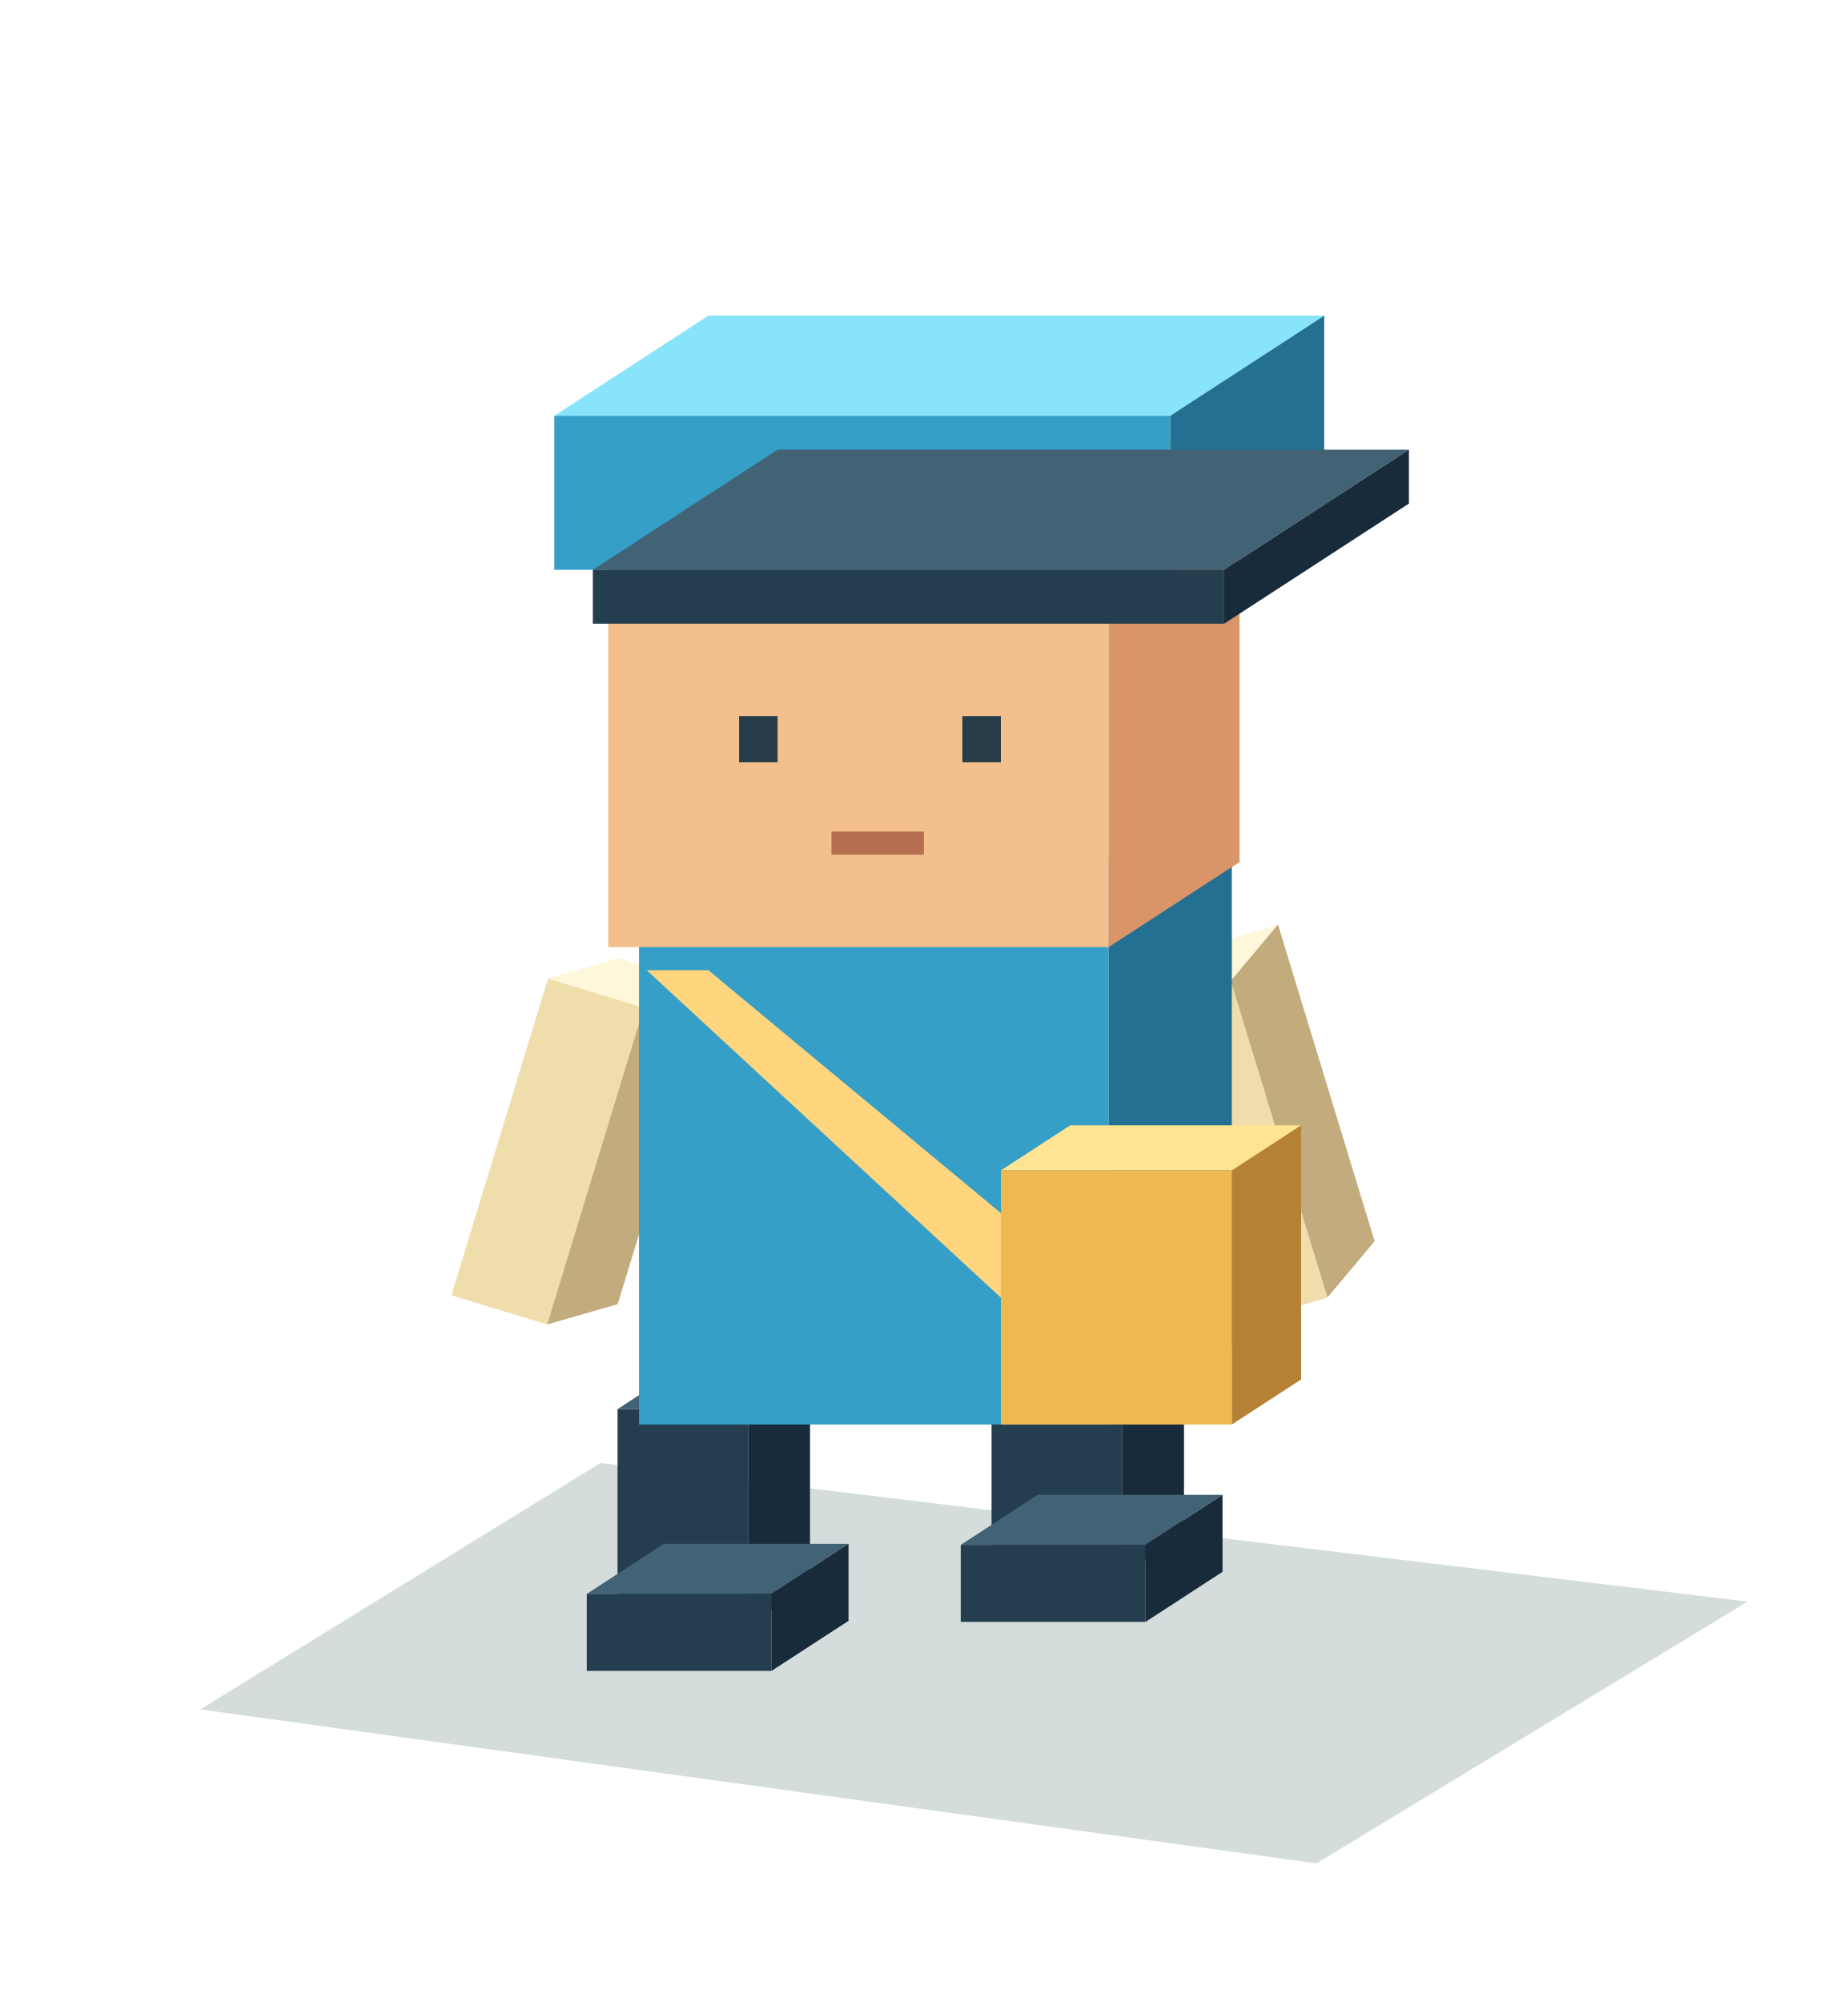
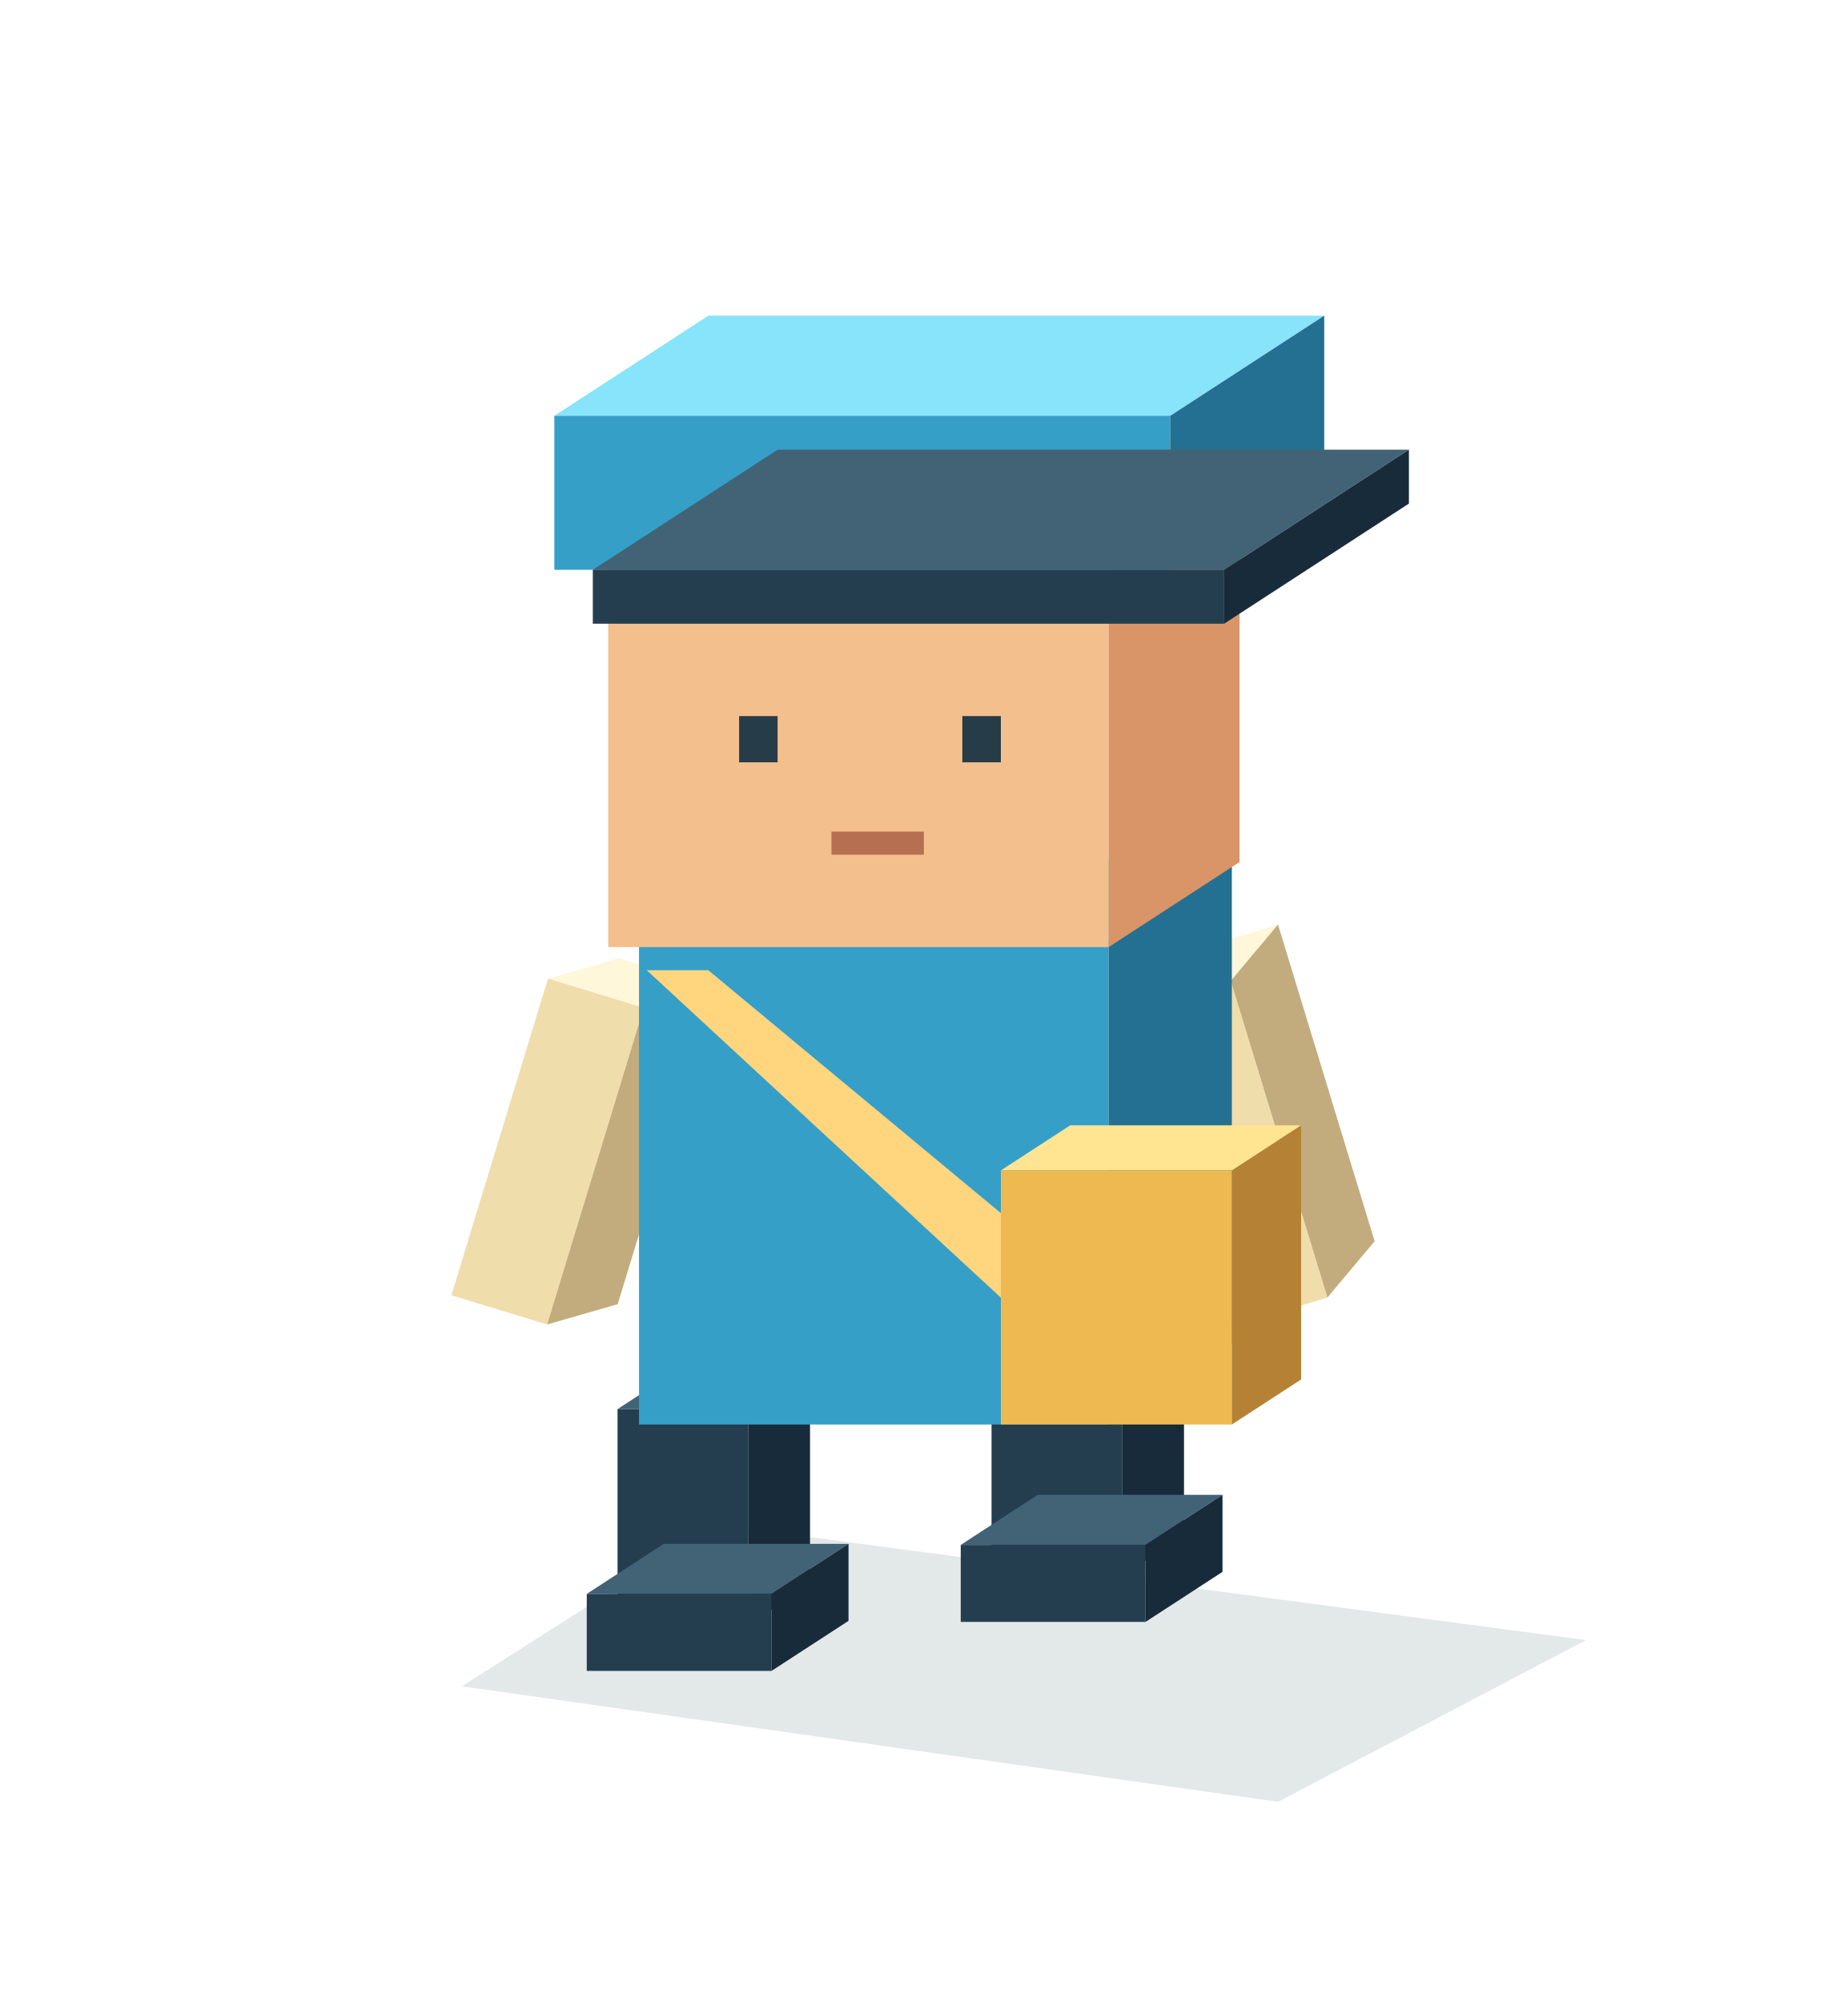
<svg xmlns="http://www.w3.org/2000/svg" width="240" height="260" viewBox="0 0 240 260">
-   <polygon points="26,222 171,242 227,208 78,190" fill="#224b4830" />
+   <polygon points="60,219 166,234 206,213 93,198" fill="#224b4820" />
  <polygon points="80.212,183 88.212,177.8 105.212,177.8 97.212,183" fill="#426376" />
  <rect x="80.212" y="183" width="17" height="28.0" fill="#243e50" />
  <polygon points="97.212,183 105.212,177.8 105.212,205.8 97.212,211.0" fill="#182b3b" />
  <polygon points="76.212,207.0 86.212,200.5 110.212,200.5 100.212,207.0" fill="#426376" />
  <rect x="76.212" y="207.0" width="24" height="10" fill="#243e50" />
  <polygon points="100.212,207.0 110.212,200.5 110.212,210.5 100.212,217.0" fill="#182b3b" />
  <polygon points="128.788,183 136.788,177.8 153.788,177.8 145.788,183" fill="#426376" />
  <rect x="128.788" y="183" width="17" height="21.636" fill="#243e50" />
  <polygon points="145.788,183 153.788,177.8 153.788,199.436 145.788,204.636" fill="#182b3b" />
  <polygon points="124.788,200.636 134.788,194.136 158.788,194.136 148.788,200.636" fill="#426376" />
  <rect x="124.788" y="200.636" width="24" height="10" fill="#243e50" />
  <polygon points="148.788,200.636 158.788,194.136 158.788,204.136 148.788,210.636" fill="#182b3b" />
  <g transform="rotate(16.97056 77 132)">
    <polygon points="70,129 78,123.8 91,123.8 83,129" fill="#fff7d9" />
    <rect x="70" y="129" width="13" height="43" fill="#f0ddac" />
    <polygon points="83,129 91,123.8 91,166.8 83,172" fill="#c2ac7e" />
  </g>
  <g transform="rotate(-16.97056 155 132)">
    <polygon points="148,129 156,123.8 169,123.8 161,129" fill="#fff7d9" />
    <rect x="148" y="129" width="13" height="43" fill="#f0ddac" />
    <polygon points="161,129 169,123.8 169,166.8 161,172" fill="#c2ac7e" />
  </g>
  <polygon points="83,122 99,111.6 160,111.6 144,122" fill="#87e4fa" />
  <rect x="83" y="122" width="61" height="63" fill="#359fc8" />
  <polygon points="144,122 160,111.6 160,174.6 144,185" fill="#247092" />
  <polygon points="79,68 96,56.95 161,56.95 144,68" fill="#ffe5b5" />
  <rect x="79" y="68" width="65" height="55" fill="#f3bf8c" />
  <polygon points="144,68 161,56.95 161,111.95 144,123" fill="#d99468" />
  <polygon points="72,54 92,41.0 172,41.0 152,54" fill="#87e4fa" />
  <rect x="72" y="54" width="80" height="20" fill="#359fc8" />
  <polygon points="152,54 172,41.0 172,61.0 152,74" fill="#247092" />
  <polygon points="77,74 101,58.4 183,58.4 159,74" fill="#426376" />
  <rect x="77" y="74" width="82" height="7" fill="#243e50" />
  <polygon points="159,74 183,58.4 183,65.4 159,81" fill="#182b3b" />
  <rect x="96" y="93" width="5" height="6" fill="#263c49" />
  <rect x="125" y="93" width="5" height="6" fill="#263c49" />
  <rect x="108" y="108" width="12" height="3" fill="#b66f51" />
  <polygon points="84,126 92,126 145,170 137,175" fill="#ffd57e" />
  <polygon points="130,152 139,146.15 169,146.15 160,152" fill="#ffe591" />
  <rect x="130" y="152" width="30" height="33" fill="#efb951" />
  <polygon points="160,152 169,146.15 169,179.15 160,185" fill="#b58235" />
</svg>
